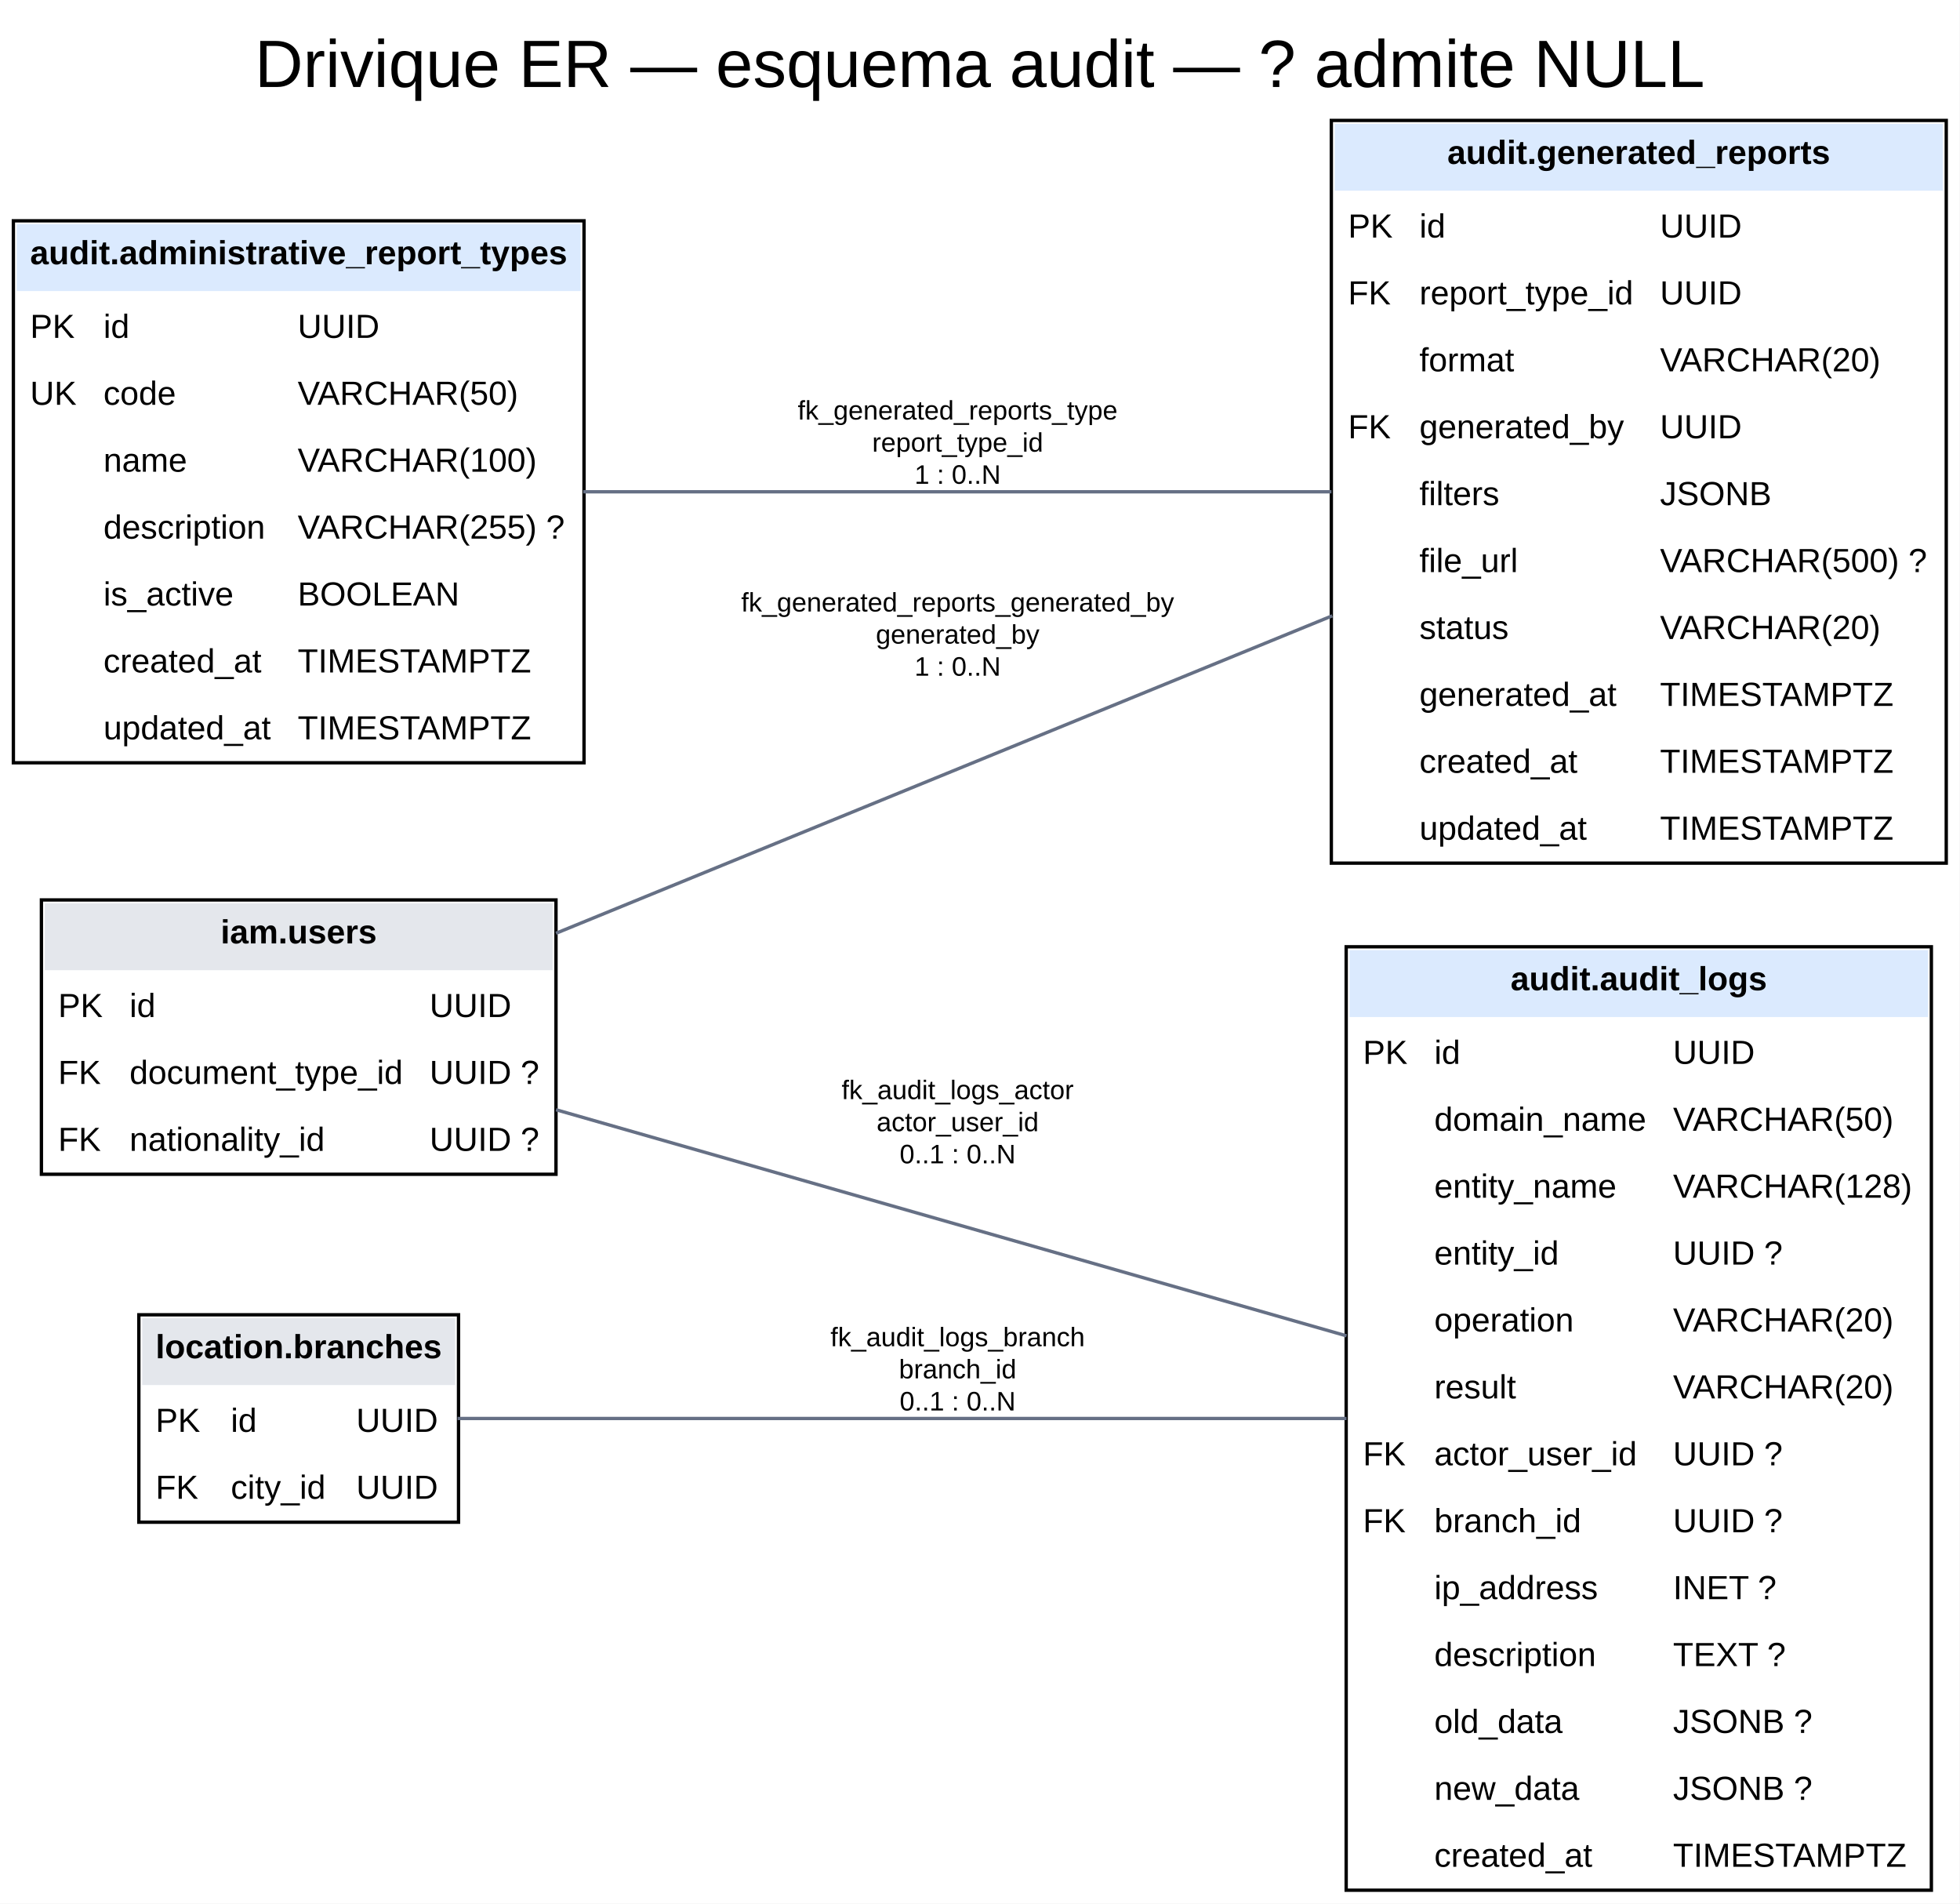
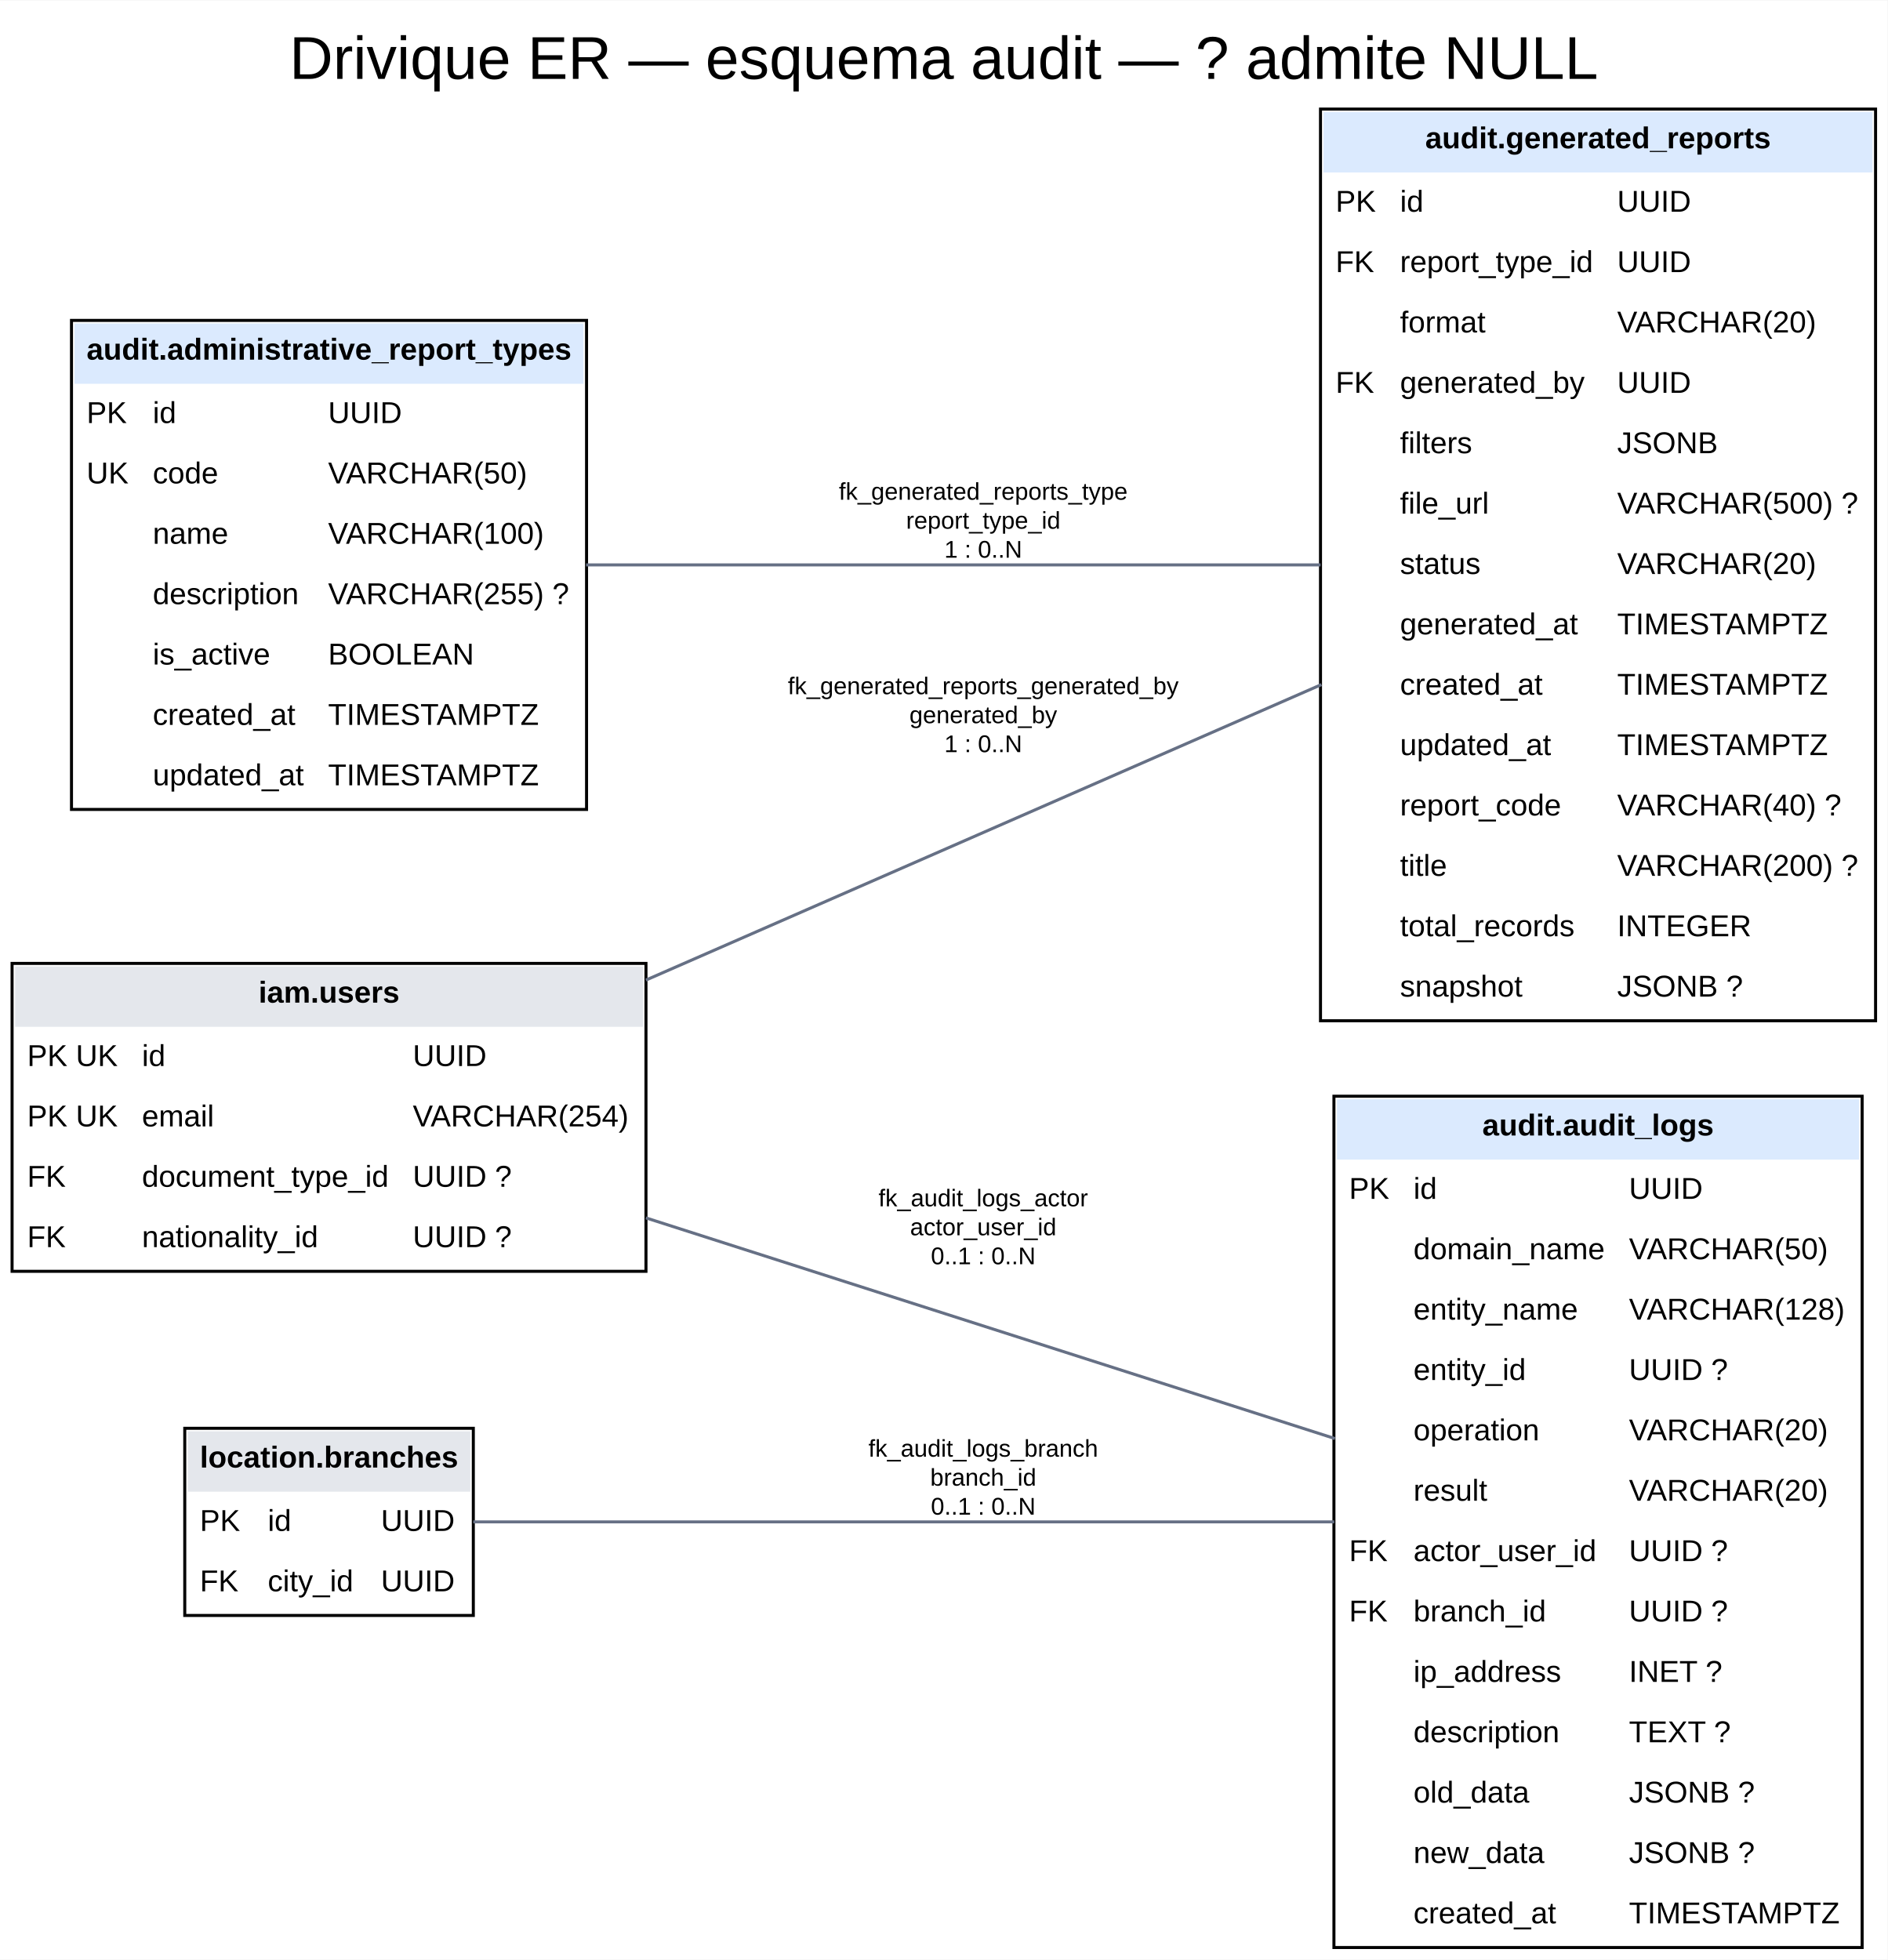
- <svg xmlns="http://www.w3.org/2000/svg" width="586pt" height="569pt" viewBox="0.00 0.00 586.00 569.00">
-   <g id="graph0" class="graph" transform="scale(1 1) rotate(0) translate(4 565)">
-     <polygon fill="white" stroke="none" points="-4,4 -4,-565 581.89,-565 581.89,4 -4,4" />
-     <text xml:space="preserve" text-anchor="middle" x="288.94" y="-539" font-family="Arial" font-size="20.00">Drivique ER — esquema audit — ? admite NULL</text>
+ <svg xmlns="http://www.w3.org/2000/svg" width="625pt" height="649pt" viewBox="0.00 0.00 625.26 649.00">
+   <g id="graph0" class="graph" transform="scale(1 1) rotate(0) translate(4 645)">
+     <polygon fill="white" stroke="none" points="-4,4 -4,-645 621.26,-645 621.26,4 -4,4" />
+     <text text-anchor="middle" x="308.63" y="-619" font-family="Arial" font-size="20.00">Drivique ER — esquema audit — ? admite NULL</text>
    <g id="node1" class="node">
-       <polygon fill="#dbeafe" stroke="none" points="1,-478 1,-498 169.61,-498 169.61,-478 1,-478" />
-       <text xml:space="preserve" text-anchor="start" x="5" y="-486" font-family="Arial" font-weight="bold" font-size="10.00">audit.administrative_report_types</text>
-       <text xml:space="preserve" text-anchor="start" x="5" y="-464" font-family="Arial" font-size="10.00">PK</text>
-       <text xml:space="preserve" text-anchor="start" x="26.92" y="-464" font-family="Arial" font-size="10.00">id</text>
-       <text xml:space="preserve" text-anchor="start" x="85" y="-464" font-family="Arial" font-size="10.00">UUID</text>
-       <text xml:space="preserve" text-anchor="start" x="5" y="-444" font-family="Arial" font-size="10.00">UK</text>
-       <text xml:space="preserve" text-anchor="start" x="26.92" y="-444" font-family="Arial" font-size="10.00">code</text>
-       <text xml:space="preserve" text-anchor="start" x="85" y="-444" font-family="Arial" font-size="10.00">VARCHAR(50)</text>
-       <text xml:space="preserve" text-anchor="start" x="26.92" y="-424" font-family="Arial" font-size="10.00">name</text>
-       <text xml:space="preserve" text-anchor="start" x="85" y="-424" font-family="Arial" font-size="10.00">VARCHAR(100)</text>
-       <text xml:space="preserve" text-anchor="start" x="26.92" y="-404" font-family="Arial" font-size="10.00">description</text>
-       <text xml:space="preserve" text-anchor="start" x="85" y="-404" font-family="Arial" font-size="10.00">VARCHAR(255) ?</text>
-       <text xml:space="preserve" text-anchor="start" x="26.92" y="-384" font-family="Arial" font-size="10.00">is_active</text>
-       <text xml:space="preserve" text-anchor="start" x="85" y="-384" font-family="Arial" font-size="10.00">BOOLEAN</text>
-       <text xml:space="preserve" text-anchor="start" x="26.92" y="-364" font-family="Arial" font-size="10.00">created_at</text>
-       <text xml:space="preserve" text-anchor="start" x="85" y="-364" font-family="Arial" font-size="10.00">TIMESTAMPTZ</text>
-       <text xml:space="preserve" text-anchor="start" x="26.92" y="-344" font-family="Arial" font-size="10.00">updated_at</text>
-       <text xml:space="preserve" text-anchor="start" x="85" y="-344" font-family="Arial" font-size="10.00">TIMESTAMPTZ</text>
-       <polygon fill="none" stroke="black" points="0,-337 0,-499 170.61,-499 170.61,-337 0,-337" />
+       <polygon fill="#dbeafe" stroke="none" points="20.68,-518 20.68,-538 189.29,-538 189.29,-518 20.68,-518" />
+       <text text-anchor="start" x="24.68" y="-526" font-family="Arial" font-weight="bold" font-size="10.00">audit.administrative_report_types</text>
+       <text text-anchor="start" x="24.68" y="-505" font-family="Arial" font-size="10.00">PK</text>
+       <text text-anchor="start" x="46.6" y="-505" font-family="Arial" font-size="10.00">id</text>
+       <text text-anchor="start" x="104.68" y="-505" font-family="Arial" font-size="10.00">UUID</text>
+       <text text-anchor="start" x="24.68" y="-485" font-family="Arial" font-size="10.00">UK</text>
+       <text text-anchor="start" x="46.6" y="-485" font-family="Arial" font-size="10.00">code</text>
+       <text text-anchor="start" x="104.68" y="-485" font-family="Arial" font-size="10.00">VARCHAR(50)</text>
+       <text text-anchor="start" x="46.6" y="-465" font-family="Arial" font-size="10.00">name</text>
+       <text text-anchor="start" x="104.68" y="-465" font-family="Arial" font-size="10.00">VARCHAR(100)</text>
+       <text text-anchor="start" x="46.6" y="-445" font-family="Arial" font-size="10.00">description</text>
+       <text text-anchor="start" x="104.68" y="-445" font-family="Arial" font-size="10.00">VARCHAR(255) ?</text>
+       <text text-anchor="start" x="46.6" y="-425" font-family="Arial" font-size="10.00">is_active</text>
+       <text text-anchor="start" x="104.68" y="-425" font-family="Arial" font-size="10.00">BOOLEAN</text>
+       <text text-anchor="start" x="46.6" y="-405" font-family="Arial" font-size="10.00">created_at</text>
+       <text text-anchor="start" x="104.68" y="-405" font-family="Arial" font-size="10.00">TIMESTAMPTZ</text>
+       <text text-anchor="start" x="46.6" y="-385" font-family="Arial" font-size="10.00">updated_at</text>
+       <text text-anchor="start" x="104.68" y="-385" font-family="Arial" font-size="10.00">TIMESTAMPTZ</text>
+       <polygon fill="none" stroke="black" points="19.68,-377 19.68,-539 190.29,-539 190.29,-377 19.68,-377" />
    </g>
    <g id="node3" class="node">
-       <polygon fill="#dbeafe" stroke="none" points="395.04,-508 395.04,-528 576.89,-528 576.89,-508 395.04,-508" />
-       <text xml:space="preserve" text-anchor="start" x="428.72" y="-516" font-family="Arial" font-weight="bold" font-size="10.00">audit.generated_reports</text>
-       <text xml:space="preserve" text-anchor="start" x="399.04" y="-494" font-family="Arial" font-size="10.00">PK</text>
-       <text xml:space="preserve" text-anchor="start" x="420.38" y="-494" font-family="Arial" font-size="10.00">id</text>
-       <text xml:space="preserve" text-anchor="start" x="492.31" y="-494" font-family="Arial" font-size="10.00">UUID</text>
-       <text xml:space="preserve" text-anchor="start" x="399.04" y="-474" font-family="Arial" font-size="10.00">FK</text>
-       <text xml:space="preserve" text-anchor="start" x="420.38" y="-474" font-family="Arial" font-size="10.00">report_type_id</text>
-       <text xml:space="preserve" text-anchor="start" x="492.31" y="-474" font-family="Arial" font-size="10.00">UUID</text>
-       <text xml:space="preserve" text-anchor="start" x="420.38" y="-454" font-family="Arial" font-size="10.00">format</text>
-       <text xml:space="preserve" text-anchor="start" x="492.31" y="-454" font-family="Arial" font-size="10.00">VARCHAR(20)</text>
-       <text xml:space="preserve" text-anchor="start" x="399.04" y="-434" font-family="Arial" font-size="10.00">FK</text>
-       <text xml:space="preserve" text-anchor="start" x="420.38" y="-434" font-family="Arial" font-size="10.00">generated_by</text>
-       <text xml:space="preserve" text-anchor="start" x="492.31" y="-434" font-family="Arial" font-size="10.00">UUID</text>
-       <text xml:space="preserve" text-anchor="start" x="420.38" y="-414" font-family="Arial" font-size="10.00">filters</text>
-       <text xml:space="preserve" text-anchor="start" x="492.31" y="-414" font-family="Arial" font-size="10.00">JSONB</text>
-       <text xml:space="preserve" text-anchor="start" x="420.38" y="-394" font-family="Arial" font-size="10.00">file_url</text>
-       <text xml:space="preserve" text-anchor="start" x="492.31" y="-394" font-family="Arial" font-size="10.00">VARCHAR(500) ?</text>
-       <text xml:space="preserve" text-anchor="start" x="420.38" y="-374" font-family="Arial" font-size="10.00">status</text>
-       <text xml:space="preserve" text-anchor="start" x="492.31" y="-374" font-family="Arial" font-size="10.00">VARCHAR(20)</text>
-       <text xml:space="preserve" text-anchor="start" x="420.38" y="-354" font-family="Arial" font-size="10.00">generated_at</text>
-       <text xml:space="preserve" text-anchor="start" x="492.31" y="-354" font-family="Arial" font-size="10.00">TIMESTAMPTZ</text>
-       <text xml:space="preserve" text-anchor="start" x="420.38" y="-334" font-family="Arial" font-size="10.00">created_at</text>
-       <text xml:space="preserve" text-anchor="start" x="492.31" y="-334" font-family="Arial" font-size="10.00">TIMESTAMPTZ</text>
-       <text xml:space="preserve" text-anchor="start" x="420.38" y="-314" font-family="Arial" font-size="10.00">updated_at</text>
-       <text xml:space="preserve" text-anchor="start" x="492.31" y="-314" font-family="Arial" font-size="10.00">TIMESTAMPTZ</text>
-       <polygon fill="none" stroke="black" points="394.04,-307 394.04,-529 577.89,-529 577.89,-307 394.04,-307" />
+       <polygon fill="#dbeafe" stroke="none" points="434.4,-588 434.4,-608 616.26,-608 616.26,-588 434.4,-588" />
+       <text text-anchor="start" x="468.09" y="-596" font-family="Arial" font-weight="bold" font-size="10.00">audit.generated_reports</text>
+       <text text-anchor="start" x="438.4" y="-575" font-family="Arial" font-size="10.00">PK</text>
+       <text text-anchor="start" x="459.74" y="-575" font-family="Arial" font-size="10.00">id</text>
+       <text text-anchor="start" x="531.67" y="-575" font-family="Arial" font-size="10.00">UUID</text>
+       <text text-anchor="start" x="438.4" y="-555" font-family="Arial" font-size="10.00">FK</text>
+       <text text-anchor="start" x="459.74" y="-555" font-family="Arial" font-size="10.00">report_type_id</text>
+       <text text-anchor="start" x="531.67" y="-555" font-family="Arial" font-size="10.00">UUID</text>
+       <text text-anchor="start" x="459.74" y="-535" font-family="Arial" font-size="10.00">format</text>
+       <text text-anchor="start" x="531.67" y="-535" font-family="Arial" font-size="10.00">VARCHAR(20)</text>
+       <text text-anchor="start" x="438.4" y="-515" font-family="Arial" font-size="10.00">FK</text>
+       <text text-anchor="start" x="459.74" y="-515" font-family="Arial" font-size="10.00">generated_by</text>
+       <text text-anchor="start" x="531.67" y="-515" font-family="Arial" font-size="10.00">UUID</text>
+       <text text-anchor="start" x="459.74" y="-495" font-family="Arial" font-size="10.00">filters</text>
+       <text text-anchor="start" x="531.67" y="-495" font-family="Arial" font-size="10.00">JSONB</text>
+       <text text-anchor="start" x="459.74" y="-475" font-family="Arial" font-size="10.00">file_url</text>
+       <text text-anchor="start" x="531.67" y="-475" font-family="Arial" font-size="10.00">VARCHAR(500) ?</text>
+       <text text-anchor="start" x="459.74" y="-455" font-family="Arial" font-size="10.00">status</text>
+       <text text-anchor="start" x="531.67" y="-455" font-family="Arial" font-size="10.00">VARCHAR(20)</text>
+       <text text-anchor="start" x="459.74" y="-435" font-family="Arial" font-size="10.00">generated_at</text>
+       <text text-anchor="start" x="531.67" y="-435" font-family="Arial" font-size="10.00">TIMESTAMPTZ</text>
+       <text text-anchor="start" x="459.74" y="-415" font-family="Arial" font-size="10.00">created_at</text>
+       <text text-anchor="start" x="531.67" y="-415" font-family="Arial" font-size="10.00">TIMESTAMPTZ</text>
+       <text text-anchor="start" x="459.74" y="-395" font-family="Arial" font-size="10.00">updated_at</text>
+       <text text-anchor="start" x="531.67" y="-395" font-family="Arial" font-size="10.00">TIMESTAMPTZ</text>
+       <text text-anchor="start" x="459.74" y="-375" font-family="Arial" font-size="10.00">report_code</text>
+       <text text-anchor="start" x="531.67" y="-375" font-family="Arial" font-size="10.00">VARCHAR(40) ?</text>
+       <text text-anchor="start" x="459.74" y="-355" font-family="Arial" font-size="10.00">title</text>
+       <text text-anchor="start" x="531.67" y="-355" font-family="Arial" font-size="10.00">VARCHAR(200) ?</text>
+       <text text-anchor="start" x="459.74" y="-335" font-family="Arial" font-size="10.00">total_records</text>
+       <text text-anchor="start" x="531.67" y="-335" font-family="Arial" font-size="10.00">INTEGER</text>
+       <text text-anchor="start" x="459.74" y="-315" font-family="Arial" font-size="10.00">snapshot</text>
+       <text text-anchor="start" x="531.67" y="-315" font-family="Arial" font-size="10.00">JSONB ?</text>
+       <polygon fill="none" stroke="black" points="433.4,-307 433.4,-609 617.26,-609 617.26,-307 433.4,-307" />
    </g>
    <g id="edge3" class="edge">
-       <path fill="none" stroke="#667085" d="M170.36,-418C235.92,-418 326.84,-418 394.08,-418" />
-       <text xml:space="preserve" text-anchor="middle" x="282.32" y="-439.6" font-family="Arial" font-size="8.00">fk_generated_reports_type</text>
-       <text xml:space="preserve" text-anchor="middle" x="282.32" y="-430" font-family="Arial" font-size="8.00">report_type_id</text>
-       <text xml:space="preserve" text-anchor="middle" x="282.32" y="-420.4" font-family="Arial" font-size="8.00">1 : 0..N</text>
+       <path fill="none" stroke="#667085" d="M190.14,-458C260.65,-458 361.09,-458 433.42,-458" />
+       <text text-anchor="middle" x="321.69" y="-479.6" font-family="Arial" font-size="8.00">fk_generated_reports_type</text>
+       <text text-anchor="middle" x="321.69" y="-470" font-family="Arial" font-size="8.00">report_type_id</text>
+       <text text-anchor="middle" x="321.69" y="-460.4" font-family="Arial" font-size="8.00">1 : 0..N</text>
    </g>
    <g id="node2" class="node">
-       <polygon fill="#dbeafe" stroke="none" points="399.48,-261 399.48,-281 572.44,-281 572.44,-261 399.48,-261" />
-       <text xml:space="preserve" text-anchor="start" x="447.63" y="-269" font-family="Arial" font-weight="bold" font-size="10.00">audit.audit_logs</text>
-       <text xml:space="preserve" text-anchor="start" x="403.48" y="-247" font-family="Arial" font-size="10.00">PK</text>
-       <text xml:space="preserve" text-anchor="start" x="424.82" y="-247" font-family="Arial" font-size="10.00">id</text>
-       <text xml:space="preserve" text-anchor="start" x="496.2" y="-247" font-family="Arial" font-size="10.00">UUID</text>
-       <text xml:space="preserve" text-anchor="start" x="424.82" y="-227" font-family="Arial" font-size="10.00">domain_name</text>
-       <text xml:space="preserve" text-anchor="start" x="496.2" y="-227" font-family="Arial" font-size="10.00">VARCHAR(50)</text>
-       <text xml:space="preserve" text-anchor="start" x="424.82" y="-207" font-family="Arial" font-size="10.00">entity_name</text>
-       <text xml:space="preserve" text-anchor="start" x="496.2" y="-207" font-family="Arial" font-size="10.00">VARCHAR(128)</text>
-       <text xml:space="preserve" text-anchor="start" x="424.82" y="-187" font-family="Arial" font-size="10.00">entity_id</text>
-       <text xml:space="preserve" text-anchor="start" x="496.2" y="-187" font-family="Arial" font-size="10.00">UUID ?</text>
-       <text xml:space="preserve" text-anchor="start" x="424.82" y="-167" font-family="Arial" font-size="10.00">operation</text>
-       <text xml:space="preserve" text-anchor="start" x="496.2" y="-167" font-family="Arial" font-size="10.00">VARCHAR(20)</text>
-       <text xml:space="preserve" text-anchor="start" x="424.82" y="-147" font-family="Arial" font-size="10.00">result</text>
-       <text xml:space="preserve" text-anchor="start" x="496.2" y="-147" font-family="Arial" font-size="10.00">VARCHAR(20)</text>
-       <text xml:space="preserve" text-anchor="start" x="403.48" y="-127" font-family="Arial" font-size="10.00">FK</text>
-       <text xml:space="preserve" text-anchor="start" x="424.82" y="-127" font-family="Arial" font-size="10.00">actor_user_id</text>
-       <text xml:space="preserve" text-anchor="start" x="496.2" y="-127" font-family="Arial" font-size="10.00">UUID ?</text>
-       <text xml:space="preserve" text-anchor="start" x="403.48" y="-107" font-family="Arial" font-size="10.00">FK</text>
-       <text xml:space="preserve" text-anchor="start" x="424.82" y="-107" font-family="Arial" font-size="10.00">branch_id</text>
-       <text xml:space="preserve" text-anchor="start" x="496.2" y="-107" font-family="Arial" font-size="10.00">UUID ?</text>
-       <text xml:space="preserve" text-anchor="start" x="424.82" y="-87" font-family="Arial" font-size="10.00">ip_address</text>
-       <text xml:space="preserve" text-anchor="start" x="496.2" y="-87" font-family="Arial" font-size="10.00">INET ?</text>
-       <text xml:space="preserve" text-anchor="start" x="424.82" y="-67" font-family="Arial" font-size="10.00">description</text>
-       <text xml:space="preserve" text-anchor="start" x="496.2" y="-67" font-family="Arial" font-size="10.00">TEXT ?</text>
-       <text xml:space="preserve" text-anchor="start" x="424.82" y="-47" font-family="Arial" font-size="10.00">old_data</text>
-       <text xml:space="preserve" text-anchor="start" x="496.2" y="-47" font-family="Arial" font-size="10.00">JSONB ?</text>
-       <text xml:space="preserve" text-anchor="start" x="424.82" y="-27" font-family="Arial" font-size="10.00">new_data</text>
-       <text xml:space="preserve" text-anchor="start" x="496.2" y="-27" font-family="Arial" font-size="10.00">JSONB ?</text>
-       <text xml:space="preserve" text-anchor="start" x="424.82" y="-7" font-family="Arial" font-size="10.00">created_at</text>
-       <text xml:space="preserve" text-anchor="start" x="496.2" y="-7" font-family="Arial" font-size="10.00">TIMESTAMPTZ</text>
-       <polygon fill="none" stroke="black" points="398.48,0 398.48,-282 573.44,-282 573.44,0 398.48,0" />
+       <polygon fill="#dbeafe" stroke="none" points="438.85,-261 438.85,-281 611.81,-281 611.81,-261 438.85,-261" />
+       <text text-anchor="start" x="487" y="-269" font-family="Arial" font-weight="bold" font-size="10.00">audit.audit_logs</text>
+       <text text-anchor="start" x="442.85" y="-248" font-family="Arial" font-size="10.00">PK</text>
+       <text text-anchor="start" x="464.19" y="-248" font-family="Arial" font-size="10.00">id</text>
+       <text text-anchor="start" x="535.57" y="-248" font-family="Arial" font-size="10.00">UUID</text>
+       <text text-anchor="start" x="464.19" y="-228" font-family="Arial" font-size="10.00">domain_name</text>
+       <text text-anchor="start" x="535.57" y="-228" font-family="Arial" font-size="10.00">VARCHAR(50)</text>
+       <text text-anchor="start" x="464.19" y="-208" font-family="Arial" font-size="10.00">entity_name</text>
+       <text text-anchor="start" x="535.57" y="-208" font-family="Arial" font-size="10.00">VARCHAR(128)</text>
+       <text text-anchor="start" x="464.19" y="-188" font-family="Arial" font-size="10.00">entity_id</text>
+       <text text-anchor="start" x="535.57" y="-188" font-family="Arial" font-size="10.00">UUID ?</text>
+       <text text-anchor="start" x="464.19" y="-168" font-family="Arial" font-size="10.00">operation</text>
+       <text text-anchor="start" x="535.57" y="-168" font-family="Arial" font-size="10.00">VARCHAR(20)</text>
+       <text text-anchor="start" x="464.19" y="-148" font-family="Arial" font-size="10.00">result</text>
+       <text text-anchor="start" x="535.57" y="-148" font-family="Arial" font-size="10.00">VARCHAR(20)</text>
+       <text text-anchor="start" x="442.85" y="-128" font-family="Arial" font-size="10.00">FK</text>
+       <text text-anchor="start" x="464.19" y="-128" font-family="Arial" font-size="10.00">actor_user_id</text>
+       <text text-anchor="start" x="535.57" y="-128" font-family="Arial" font-size="10.00">UUID ?</text>
+       <text text-anchor="start" x="442.85" y="-108" font-family="Arial" font-size="10.00">FK</text>
+       <text text-anchor="start" x="464.19" y="-108" font-family="Arial" font-size="10.00">branch_id</text>
+       <text text-anchor="start" x="535.57" y="-108" font-family="Arial" font-size="10.00">UUID ?</text>
+       <text text-anchor="start" x="464.19" y="-88" font-family="Arial" font-size="10.00">ip_address</text>
+       <text text-anchor="start" x="535.57" y="-88" font-family="Arial" font-size="10.00">INET ?</text>
+       <text text-anchor="start" x="464.19" y="-68" font-family="Arial" font-size="10.00">description</text>
+       <text text-anchor="start" x="535.57" y="-68" font-family="Arial" font-size="10.00">TEXT ?</text>
+       <text text-anchor="start" x="464.19" y="-48" font-family="Arial" font-size="10.00">old_data</text>
+       <text text-anchor="start" x="535.57" y="-48" font-family="Arial" font-size="10.00">JSONB ?</text>
+       <text text-anchor="start" x="464.19" y="-28" font-family="Arial" font-size="10.00">new_data</text>
+       <text text-anchor="start" x="535.57" y="-28" font-family="Arial" font-size="10.00">JSONB ?</text>
+       <text text-anchor="start" x="464.19" y="-8" font-family="Arial" font-size="10.00">created_at</text>
+       <text text-anchor="start" x="535.57" y="-8" font-family="Arial" font-size="10.00">TIMESTAMPTZ</text>
+       <polygon fill="none" stroke="black" points="437.85,0 437.85,-282 612.81,-282 612.81,0 437.85,0" />
    </g>
    <g id="node4" class="node">
-       <polygon fill="#e4e7ec" stroke="none" points="9.38,-275 9.38,-295 161.23,-295 161.23,-275 9.38,-275" />
-       <text xml:space="preserve" text-anchor="start" x="61.96" y="-283" font-family="Arial" font-weight="bold" font-size="10.00">iam.users</text>
-       <text xml:space="preserve" text-anchor="start" x="13.38" y="-261" font-family="Arial" font-size="10.00">PK</text>
-       <text xml:space="preserve" text-anchor="start" x="34.72" y="-261" font-family="Arial" font-size="10.00">id</text>
-       <text xml:space="preserve" text-anchor="start" x="124.44" y="-261" font-family="Arial" font-size="10.00">UUID</text>
-       <text xml:space="preserve" text-anchor="start" x="13.38" y="-241" font-family="Arial" font-size="10.00">FK</text>
-       <text xml:space="preserve" text-anchor="start" x="34.72" y="-241" font-family="Arial" font-size="10.00">document_type_id</text>
-       <text xml:space="preserve" text-anchor="start" x="124.44" y="-241" font-family="Arial" font-size="10.00">UUID ?</text>
-       <text xml:space="preserve" text-anchor="start" x="13.38" y="-221" font-family="Arial" font-size="10.00">FK</text>
-       <text xml:space="preserve" text-anchor="start" x="34.72" y="-221" font-family="Arial" font-size="10.00">nationality_id</text>
-       <text xml:space="preserve" text-anchor="start" x="124.44" y="-221" font-family="Arial" font-size="10.00">UUID ?</text>
-       <polygon fill="none" stroke="black" points="8.38,-214 8.38,-296 162.23,-296 162.23,-214 8.38,-214" />
+       <polygon fill="#e4e7ec" stroke="none" points="1,-305 1,-325 208.97,-325 208.97,-305 1,-305" />
+       <text text-anchor="start" x="81.64" y="-313" font-family="Arial" font-weight="bold" font-size="10.00">iam.users</text>
+       <text text-anchor="start" x="5" y="-292" font-family="Arial" font-size="10.00">PK UK</text>
+       <text text-anchor="start" x="43.01" y="-292" font-family="Arial" font-size="10.00">id</text>
+       <text text-anchor="start" x="132.73" y="-292" font-family="Arial" font-size="10.00">UUID</text>
+       <text text-anchor="start" x="5" y="-272" font-family="Arial" font-size="10.00">PK UK</text>
+       <text text-anchor="start" x="43.01" y="-272" font-family="Arial" font-size="10.00">email</text>
+       <text text-anchor="start" x="132.73" y="-272" font-family="Arial" font-size="10.00">VARCHAR(254)</text>
+       <text text-anchor="start" x="5" y="-252" font-family="Arial" font-size="10.00">FK</text>
+       <text text-anchor="start" x="43.01" y="-252" font-family="Arial" font-size="10.00">document_type_id</text>
+       <text text-anchor="start" x="132.73" y="-252" font-family="Arial" font-size="10.00">UUID ?</text>
+       <text text-anchor="start" x="5" y="-232" font-family="Arial" font-size="10.00">FK</text>
+       <text text-anchor="start" x="43.01" y="-232" font-family="Arial" font-size="10.00">nationality_id</text>
+       <text text-anchor="start" x="132.73" y="-232" font-family="Arial" font-size="10.00">UUID ?</text>
+       <polygon fill="none" stroke="black" points="0,-224 0,-326 209.97,-326 209.97,-224 0,-224" />
    </g>
    <g id="edge1" class="edge">
-       <path fill="none" stroke="#667085" d="M162.23,-233.29C229.66,-214.01 328.16,-185.84 398.59,-165.7" />
-       <text xml:space="preserve" text-anchor="middle" x="282.32" y="-236.47" font-family="Arial" font-size="8.00">fk_audit_logs_actor</text>
-       <text xml:space="preserve" text-anchor="middle" x="282.32" y="-226.87" font-family="Arial" font-size="8.00">actor_user_id</text>
-       <text xml:space="preserve" text-anchor="middle" x="282.32" y="-217.27" font-family="Arial" font-size="8.00">0..1 : 0..N</text>
+       <path fill="none" stroke="#667085" d="M209.94,-241.7C280.23,-219.19 371.97,-189.8 438.19,-168.59" />
+       <text text-anchor="middle" x="321.69" y="-245.54" font-family="Arial" font-size="8.00">fk_audit_logs_actor</text>
+       <text text-anchor="middle" x="321.69" y="-235.94" font-family="Arial" font-size="8.00">actor_user_id</text>
+       <text text-anchor="middle" x="321.69" y="-226.34" font-family="Arial" font-size="8.00">0..1 : 0..N</text>
    </g>
    <g id="edge4" class="edge">
-       <path fill="none" stroke="#667085" d="M162.23,-286.04C228.3,-313.06 324.22,-352.28 394.31,-380.93" />
-       <text xml:space="preserve" text-anchor="middle" x="282.32" y="-382.22" font-family="Arial" font-size="8.00">fk_generated_reports_generated_by</text>
-       <text xml:space="preserve" text-anchor="middle" x="282.32" y="-372.62" font-family="Arial" font-size="8.00">generated_by</text>
-       <text xml:space="preserve" text-anchor="middle" x="282.32" y="-363.02" font-family="Arial" font-size="8.00">1 : 0..N</text>
+       <path fill="none" stroke="#667085" d="M209.94,-320.47C278.66,-350.53 367.88,-389.56 433.7,-418.36" />
+       <text text-anchor="middle" x="321.69" y="-415.18" font-family="Arial" font-size="8.00">fk_generated_reports_generated_by</text>
+       <text text-anchor="middle" x="321.69" y="-405.58" font-family="Arial" font-size="8.00">generated_by</text>
+       <text text-anchor="middle" x="321.69" y="-395.98" font-family="Arial" font-size="8.00">1 : 0..N</text>
    </g>
    <g id="node5" class="node">
-       <polygon fill="#e4e7ec" stroke="none" points="38.51,-151 38.51,-171 132.09,-171 132.09,-151 38.51,-151" />
-       <text xml:space="preserve" text-anchor="start" x="42.51" y="-159" font-family="Arial" font-weight="bold" font-size="10.00">location.branches</text>
-       <text xml:space="preserve" text-anchor="start" x="42.51" y="-137" font-family="Arial" font-size="10.00">PK</text>
-       <text xml:space="preserve" text-anchor="start" x="65" y="-137" font-family="Arial" font-size="10.00">id</text>
-       <text xml:space="preserve" text-anchor="start" x="102.5" y="-137" font-family="Arial" font-size="10.00">UUID</text>
-       <text xml:space="preserve" text-anchor="start" x="42.51" y="-117" font-family="Arial" font-size="10.00">FK</text>
-       <text xml:space="preserve" text-anchor="start" x="65" y="-117" font-family="Arial" font-size="10.00">city_id</text>
-       <text xml:space="preserve" text-anchor="start" x="102.5" y="-117" font-family="Arial" font-size="10.00">UUID</text>
-       <polygon fill="none" stroke="black" points="37.51,-110 37.51,-172 133.09,-172 133.09,-110 37.51,-110" />
+       <polygon fill="#e4e7ec" stroke="none" points="58.2,-151 58.2,-171 151.78,-171 151.78,-151 58.2,-151" />
+       <text text-anchor="start" x="62.2" y="-159" font-family="Arial" font-weight="bold" font-size="10.00">location.branches</text>
+       <text text-anchor="start" x="62.2" y="-138" font-family="Arial" font-size="10.00">PK</text>
+       <text text-anchor="start" x="84.69" y="-138" font-family="Arial" font-size="10.00">id</text>
+       <text text-anchor="start" x="122.18" y="-138" font-family="Arial" font-size="10.00">UUID</text>
+       <text text-anchor="start" x="62.2" y="-118" font-family="Arial" font-size="10.00">FK</text>
+       <text text-anchor="start" x="84.69" y="-118" font-family="Arial" font-size="10.00">city_id</text>
+       <text text-anchor="start" x="122.18" y="-118" font-family="Arial" font-size="10.00">UUID</text>
+       <polygon fill="none" stroke="black" points="57.2,-110 57.2,-172 152.78,-172 152.78,-110 57.2,-110" />
    </g>
    <g id="edge2" class="edge">
-       <path fill="none" stroke="#667085" d="M132.81,-141C197.82,-141 317.02,-141 398.58,-141" />
-       <text xml:space="preserve" text-anchor="middle" x="282.32" y="-162.6" font-family="Arial" font-size="8.00">fk_audit_logs_branch</text>
-       <text xml:space="preserve" text-anchor="middle" x="282.32" y="-153" font-family="Arial" font-size="8.00">branch_id</text>
-       <text xml:space="preserve" text-anchor="middle" x="282.32" y="-143.4" font-family="Arial" font-size="8.00">0..1 : 0..N</text>
+       <path fill="none" stroke="#667085" d="M152.76,-141C221.63,-141 351.48,-141 437.97,-141" />
+       <text text-anchor="middle" x="321.69" y="-162.6" font-family="Arial" font-size="8.00">fk_audit_logs_branch</text>
+       <text text-anchor="middle" x="321.69" y="-153" font-family="Arial" font-size="8.00">branch_id</text>
+       <text text-anchor="middle" x="321.69" y="-143.4" font-family="Arial" font-size="8.00">0..1 : 0..N</text>
    </g>
  </g>
</svg>
